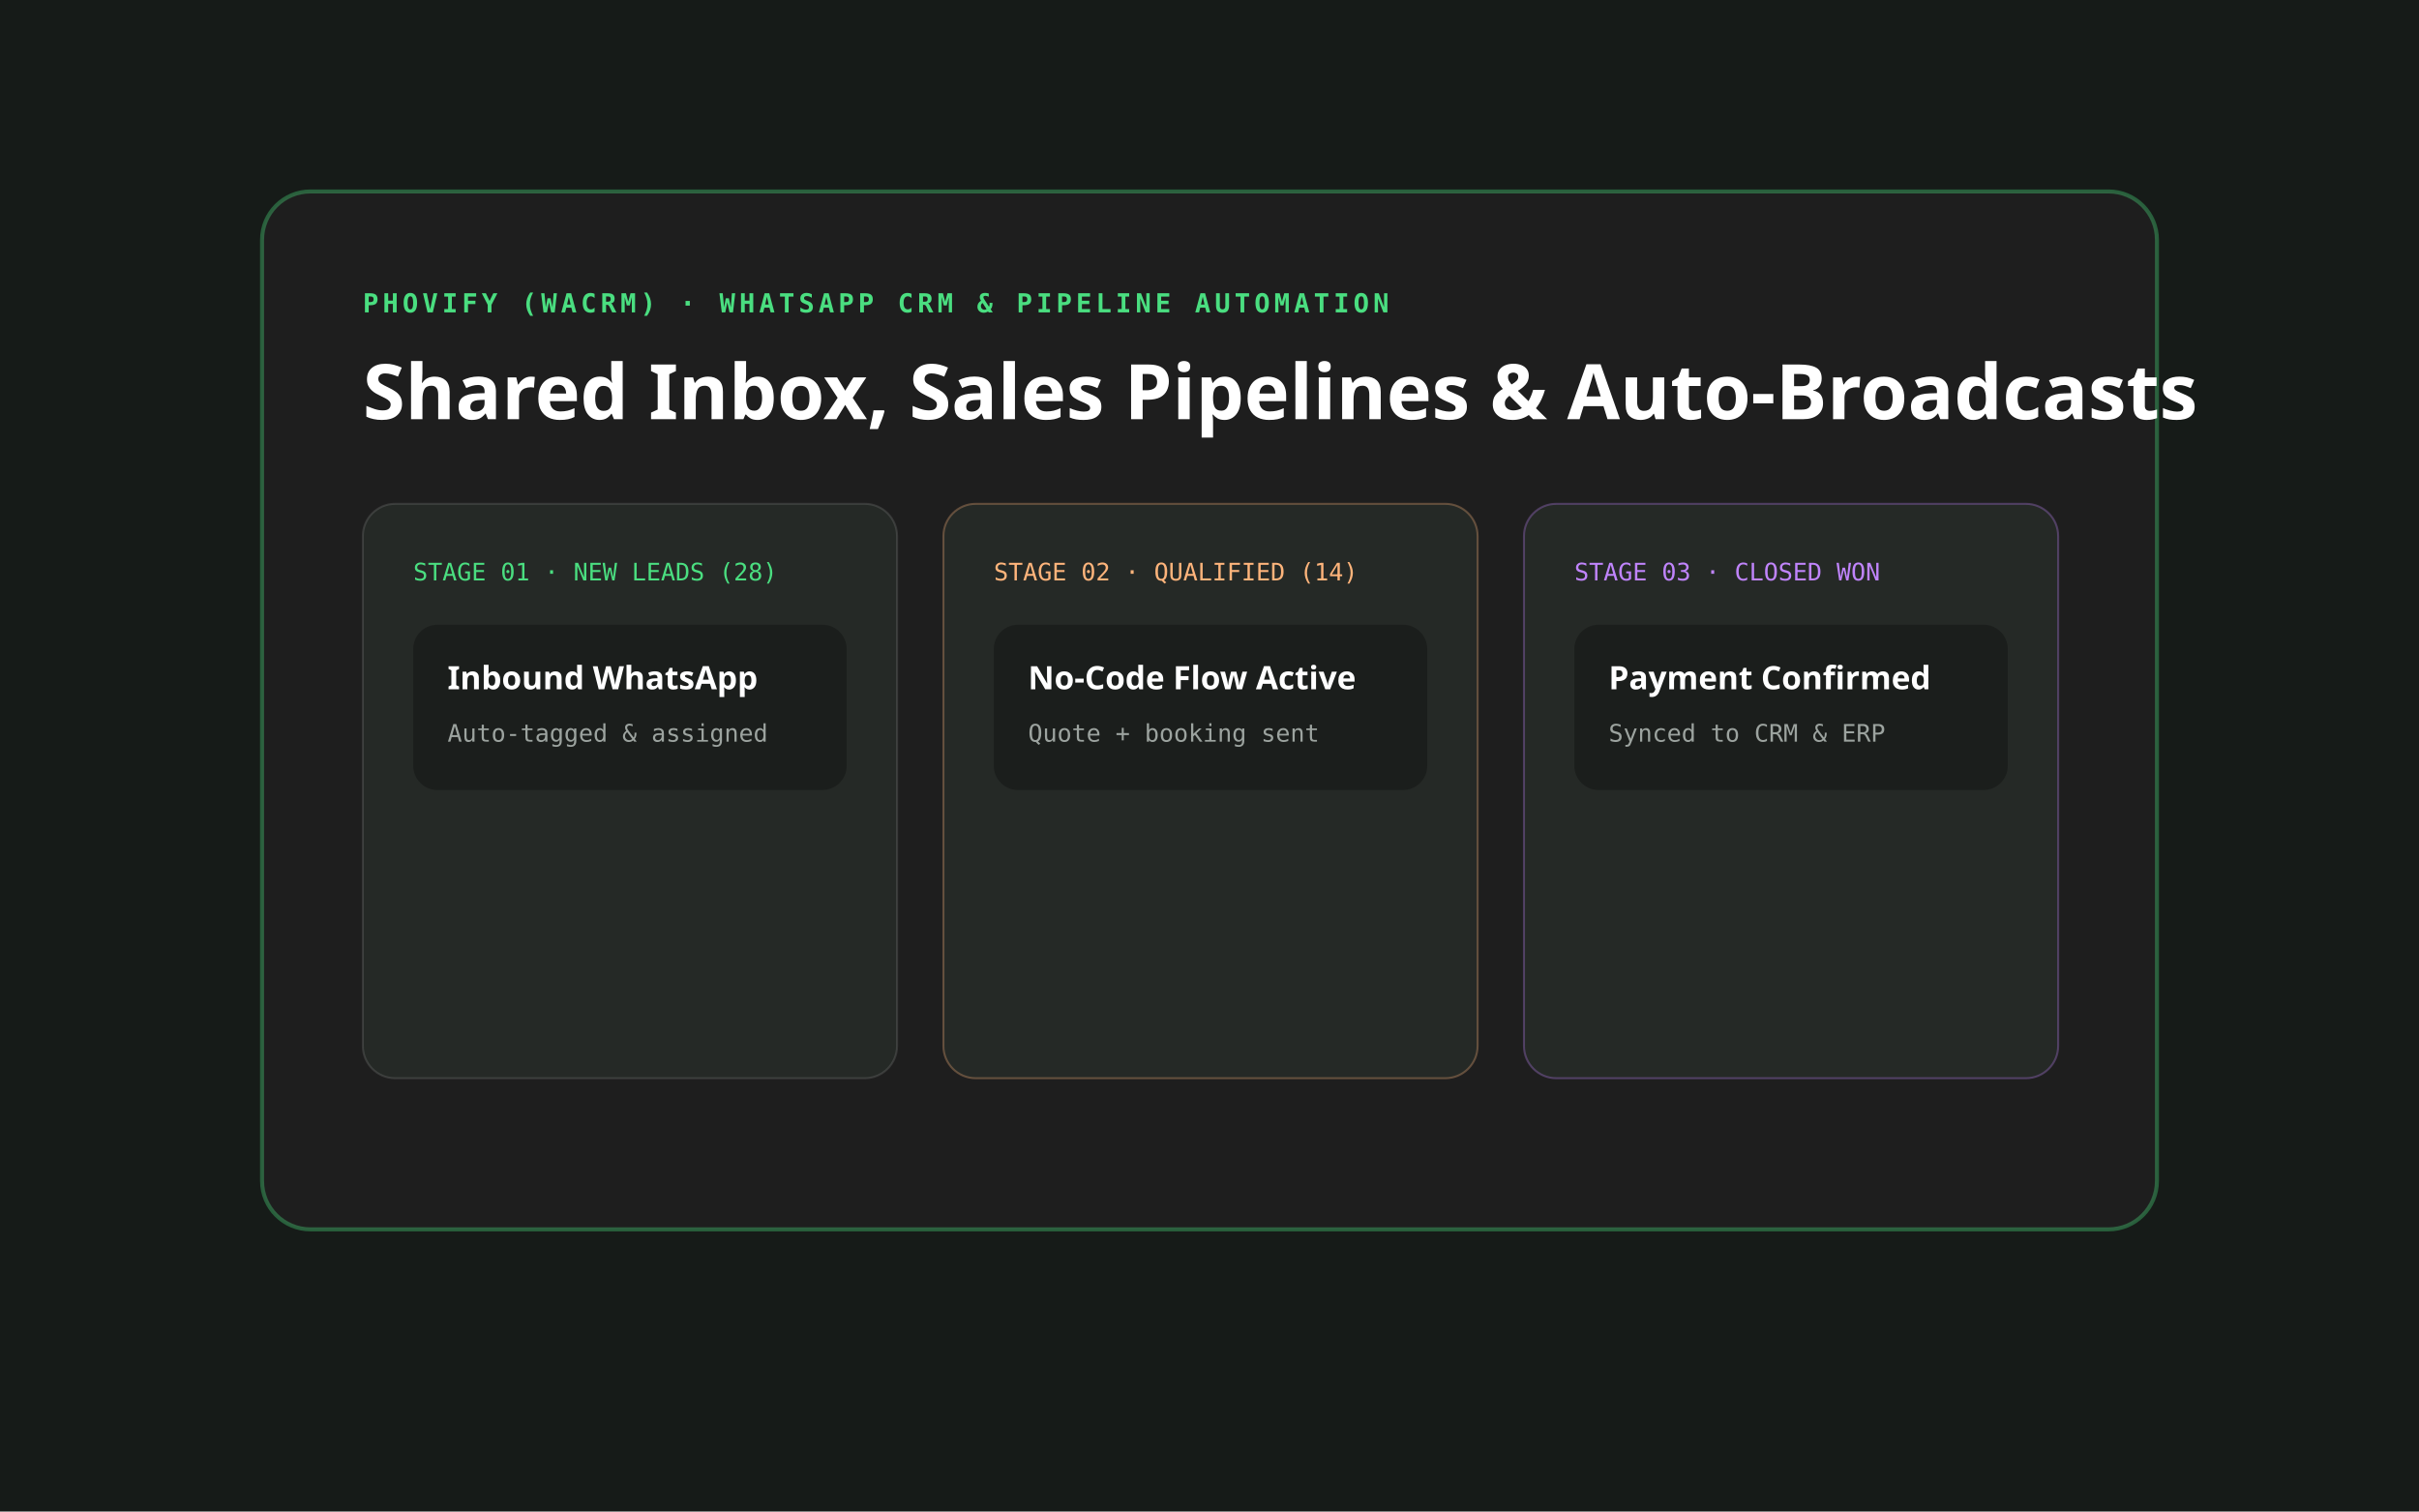
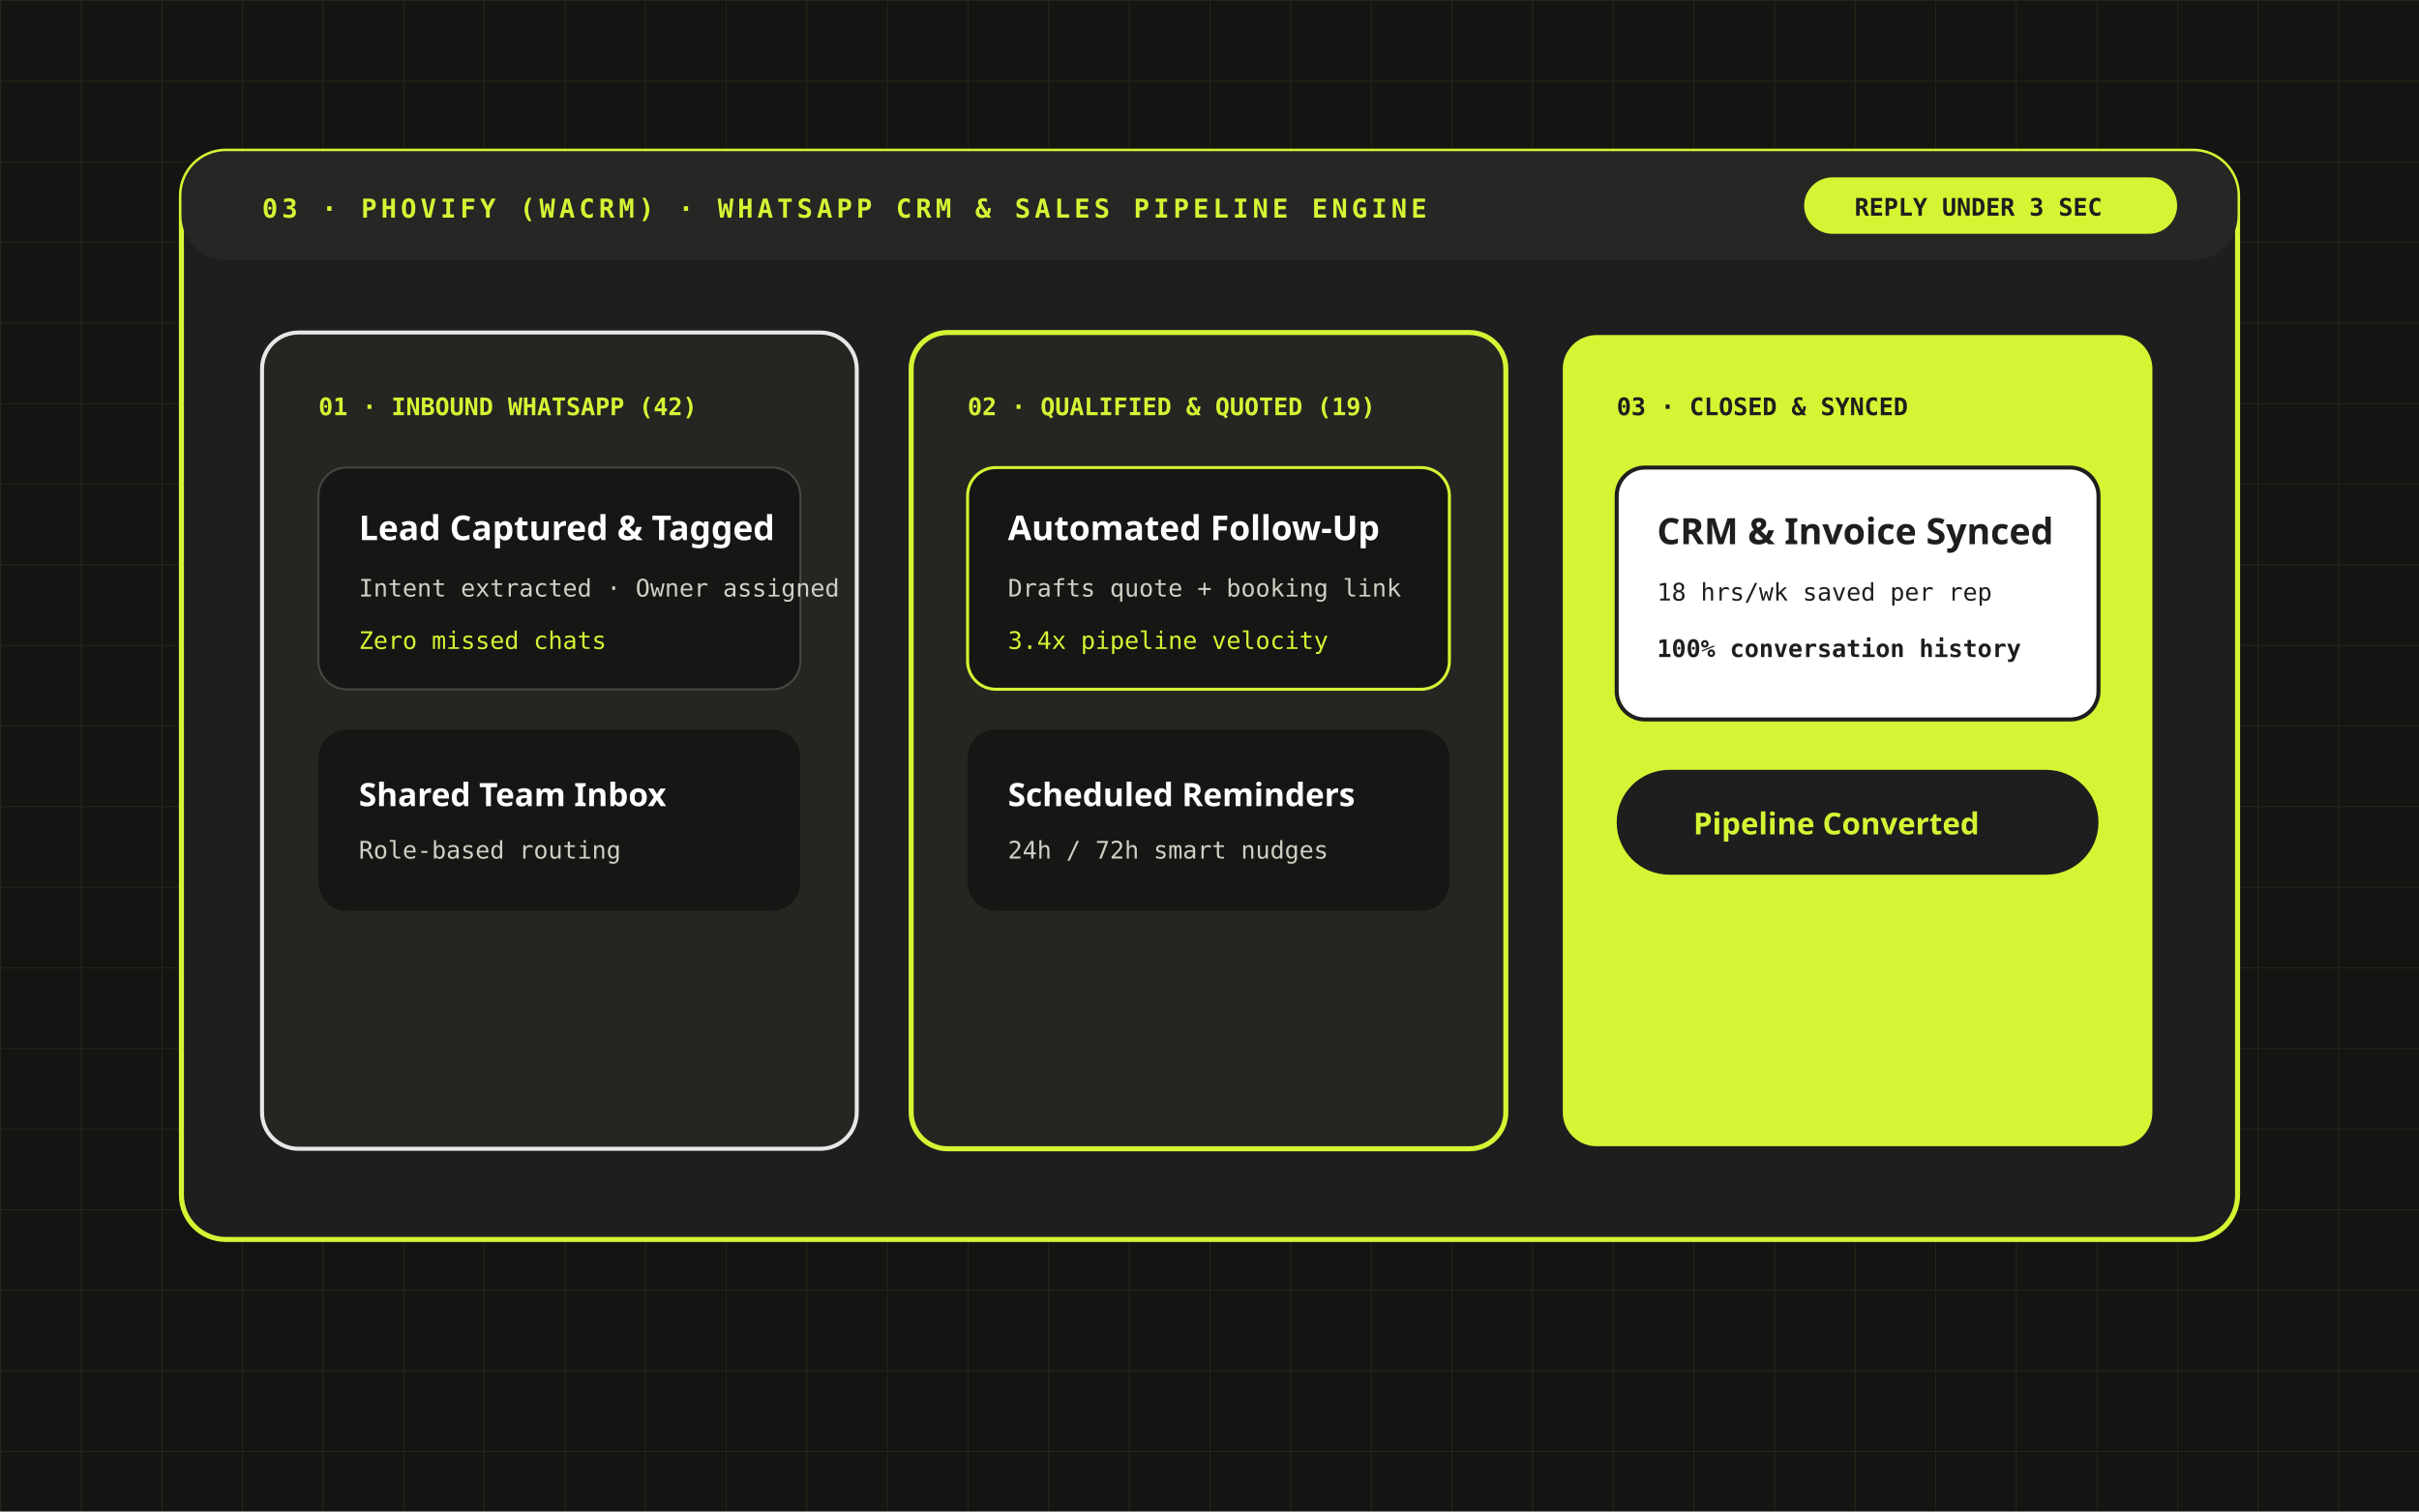
<svg xmlns="http://www.w3.org/2000/svg" viewBox="0 0 1200 750">
-   <rect width="1200" height="750" fill="#161b18" />
-   <rect x="130" y="95" width="940" height="515" rx="24" fill="#1E1E1E" stroke="rgba(74,222,128,0.35)" stroke-width="2" />
-   <text x="180" y="155" fill="#4ADE80" font-family="monospace" font-size="13" font-weight="700" letter-spacing="2">PHOVIFY (WACRM) · WHATSAPP CRM &amp; PIPELINE AUTOMATION</text>
-   <text x="180" y="208" fill="#FFFFFF" font-family="sans-serif" font-size="38" font-weight="800">Shared Inbox, Sales Pipelines &amp; Auto-Broadcasts</text>
-   <rect x="180" y="250" width="265" height="285" rx="16" fill="#252926" stroke="rgba(255,255,255,0.12)" />
-   <text x="205" y="288" fill="#4ADE80" font-family="monospace" font-size="12">STAGE 01 · NEW LEADS (28)</text>
-   <rect x="205" y="310" width="215" height="82" rx="12" fill="#1b1e1c" />
-   <text x="222" y="342" fill="#FFF" font-family="sans-serif" font-size="16" font-weight="700">Inbound WhatsApp</text>
-   <text x="222" y="368" fill="#9ca39f" font-family="monospace" font-size="12">Auto-tagged &amp; assigned</text>
-   <rect x="468" y="250" width="265" height="285" rx="16" fill="#252926" stroke="rgba(254,180,123,0.3)" />
-   <text x="493" y="288" fill="#FEB47B" font-family="monospace" font-size="12">STAGE 02 · QUALIFIED (14)</text>
-   <rect x="493" y="310" width="215" height="82" rx="12" fill="#1b1e1c" />
-   <text x="510" y="342" fill="#FFF" font-family="sans-serif" font-size="16" font-weight="700">No-Code Flow Active</text>
-   <text x="510" y="368" fill="#9ca39f" font-family="monospace" font-size="12">Quote + booking sent</text>
-   <rect x="756" y="250" width="265" height="285" rx="16" fill="#252926" stroke="rgba(192,132,252,0.3)" />
-   <text x="781" y="288" fill="#C084FC" font-family="monospace" font-size="12">STAGE 03 · CLOSED WON</text>
-   <rect x="781" y="310" width="215" height="82" rx="12" fill="#1b1e1c" />
-   <text x="798" y="342" fill="#FFF" font-family="sans-serif" font-size="16" font-weight="700">Payment Confirmed</text>
-   <text x="798" y="368" fill="#9ca39f" font-family="monospace" font-size="12">Synced to CRM &amp; ERP</text>
+   <defs>
+     <pattern id="grid-phovify" width="40" height="40" patternUnits="userSpaceOnUse">
+       <path d="M 40 0 L 0 0 0 40" fill="none" stroke="rgba(212,245,52,0.08)" stroke-width="1" />
+     </pattern>
+   </defs>
+   <rect width="1200" height="750" fill="#141413" />
+   <rect width="1200" height="750" fill="url(#grid-phovify)" />
+   <rect x="90" y="75" width="1020" height="540" rx="22" fill="#1E1E1E" stroke="#D4F534" stroke-width="2.5" />
+   <rect x="90" y="75" width="1020" height="54" rx="22" fill="#262624" />
+   <text x="130" y="108" fill="#D4F534" font-family="monospace" font-size="13" font-weight="700" letter-spacing="2">03 · PHOVIFY (WACRM) · WHATSAPP CRM &amp; SALES PIPELINE ENGINE</text>
+   <rect x="895" y="88" width="185" height="28" rx="14" fill="#D4F534" />
+   <text x="920" y="107" fill="#1E1E1E" font-family="monospace" font-size="12" font-weight="700">REPLY UNDER 3 SEC</text>
+   <rect x="130" y="165" width="295" height="405" rx="18" fill="#252522" stroke="#E7E7E7" stroke-width="2" />
+   <text x="158" y="206" fill="#D4F534" font-family="monospace" font-size="12" font-weight="700">01 · INBOUND WHATSAPP (42)</text>
+   <rect x="158" y="232" width="239" height="110" rx="14" fill="#161614" stroke="rgba(231,231,231,0.2)" />
+   <text x="178" y="268" fill="#FFFFFF" font-family="sans-serif" font-size="17" font-weight="800">Lead Captured &amp; Tagged</text>
+   <text x="178" y="296" fill="#CFCFC4" font-family="monospace" font-size="12">Intent extracted · Owner assigned</text>
+   <text x="178" y="322" fill="#D4F534" font-family="monospace" font-size="12">Zero missed chats</text>
+   <rect x="158" y="362" width="239" height="90" rx="14" fill="#161614" />
+   <text x="178" y="400" fill="#FFFFFF" font-family="sans-serif" font-size="16" font-weight="700">Shared Team Inbox</text>
+   <text x="178" y="426" fill="#CFCFC4" font-family="monospace" font-size="12">Role-based routing</text>
+   <rect x="452" y="165" width="295" height="405" rx="18" fill="#252522" stroke="#D4F534" stroke-width="2.5" />
+   <text x="480" y="206" fill="#D4F534" font-family="monospace" font-size="12" font-weight="700">02 · QUALIFIED &amp; QUOTED (19)</text>
+   <rect x="480" y="232" width="239" height="110" rx="14" fill="#161614" stroke="#D4F534" stroke-width="1.5" />
+   <text x="500" y="268" fill="#FFFFFF" font-family="sans-serif" font-size="17" font-weight="800">Automated Follow-Up</text>
+   <text x="500" y="296" fill="#CFCFC4" font-family="monospace" font-size="12">Drafts quote + booking link</text>
+   <text x="500" y="322" fill="#D4F534" font-family="monospace" font-size="12">3.4x pipeline velocity</text>
+   <rect x="480" y="362" width="239" height="90" rx="14" fill="#161614" />
+   <text x="500" y="400" fill="#FFFFFF" font-family="sans-serif" font-size="16" font-weight="700">Scheduled Reminders</text>
+   <text x="500" y="426" fill="#CFCFC4" font-family="monospace" font-size="12">24h / 72h smart nudges</text>
+   <rect x="774" y="165" width="295" height="405" rx="18" fill="#D4F534" stroke="#1E1E1E" stroke-width="2.5" />
+   <text x="802" y="206" fill="#1E1E1E" font-family="monospace" font-size="12" font-weight="700">03 · CLOSED &amp; SYNCED</text>
+   <rect x="802" y="232" width="239" height="125" rx="14" fill="#FFFFFF" stroke="#1E1E1E" stroke-width="2" />
+   <text x="822" y="270" fill="#1E1E1E" font-family="sans-serif" font-size="18" font-weight="800">CRM &amp; Invoice Synced</text>
+   <text x="822" y="298" fill="#1E1E1E" font-family="monospace" font-size="12">18 hrs/wk saved per rep</text>
+   <text x="822" y="326" fill="#1E1E1E" font-family="monospace" font-size="12" font-weight="700">100% conversation history</text>
+   <rect x="802" y="382" width="239" height="52" rx="26" fill="#1E1E1E" />
+   <text x="840" y="414" fill="#D4F534" font-family="sans-serif" font-size="15" font-weight="800">Pipeline Converted</text>
</svg>
